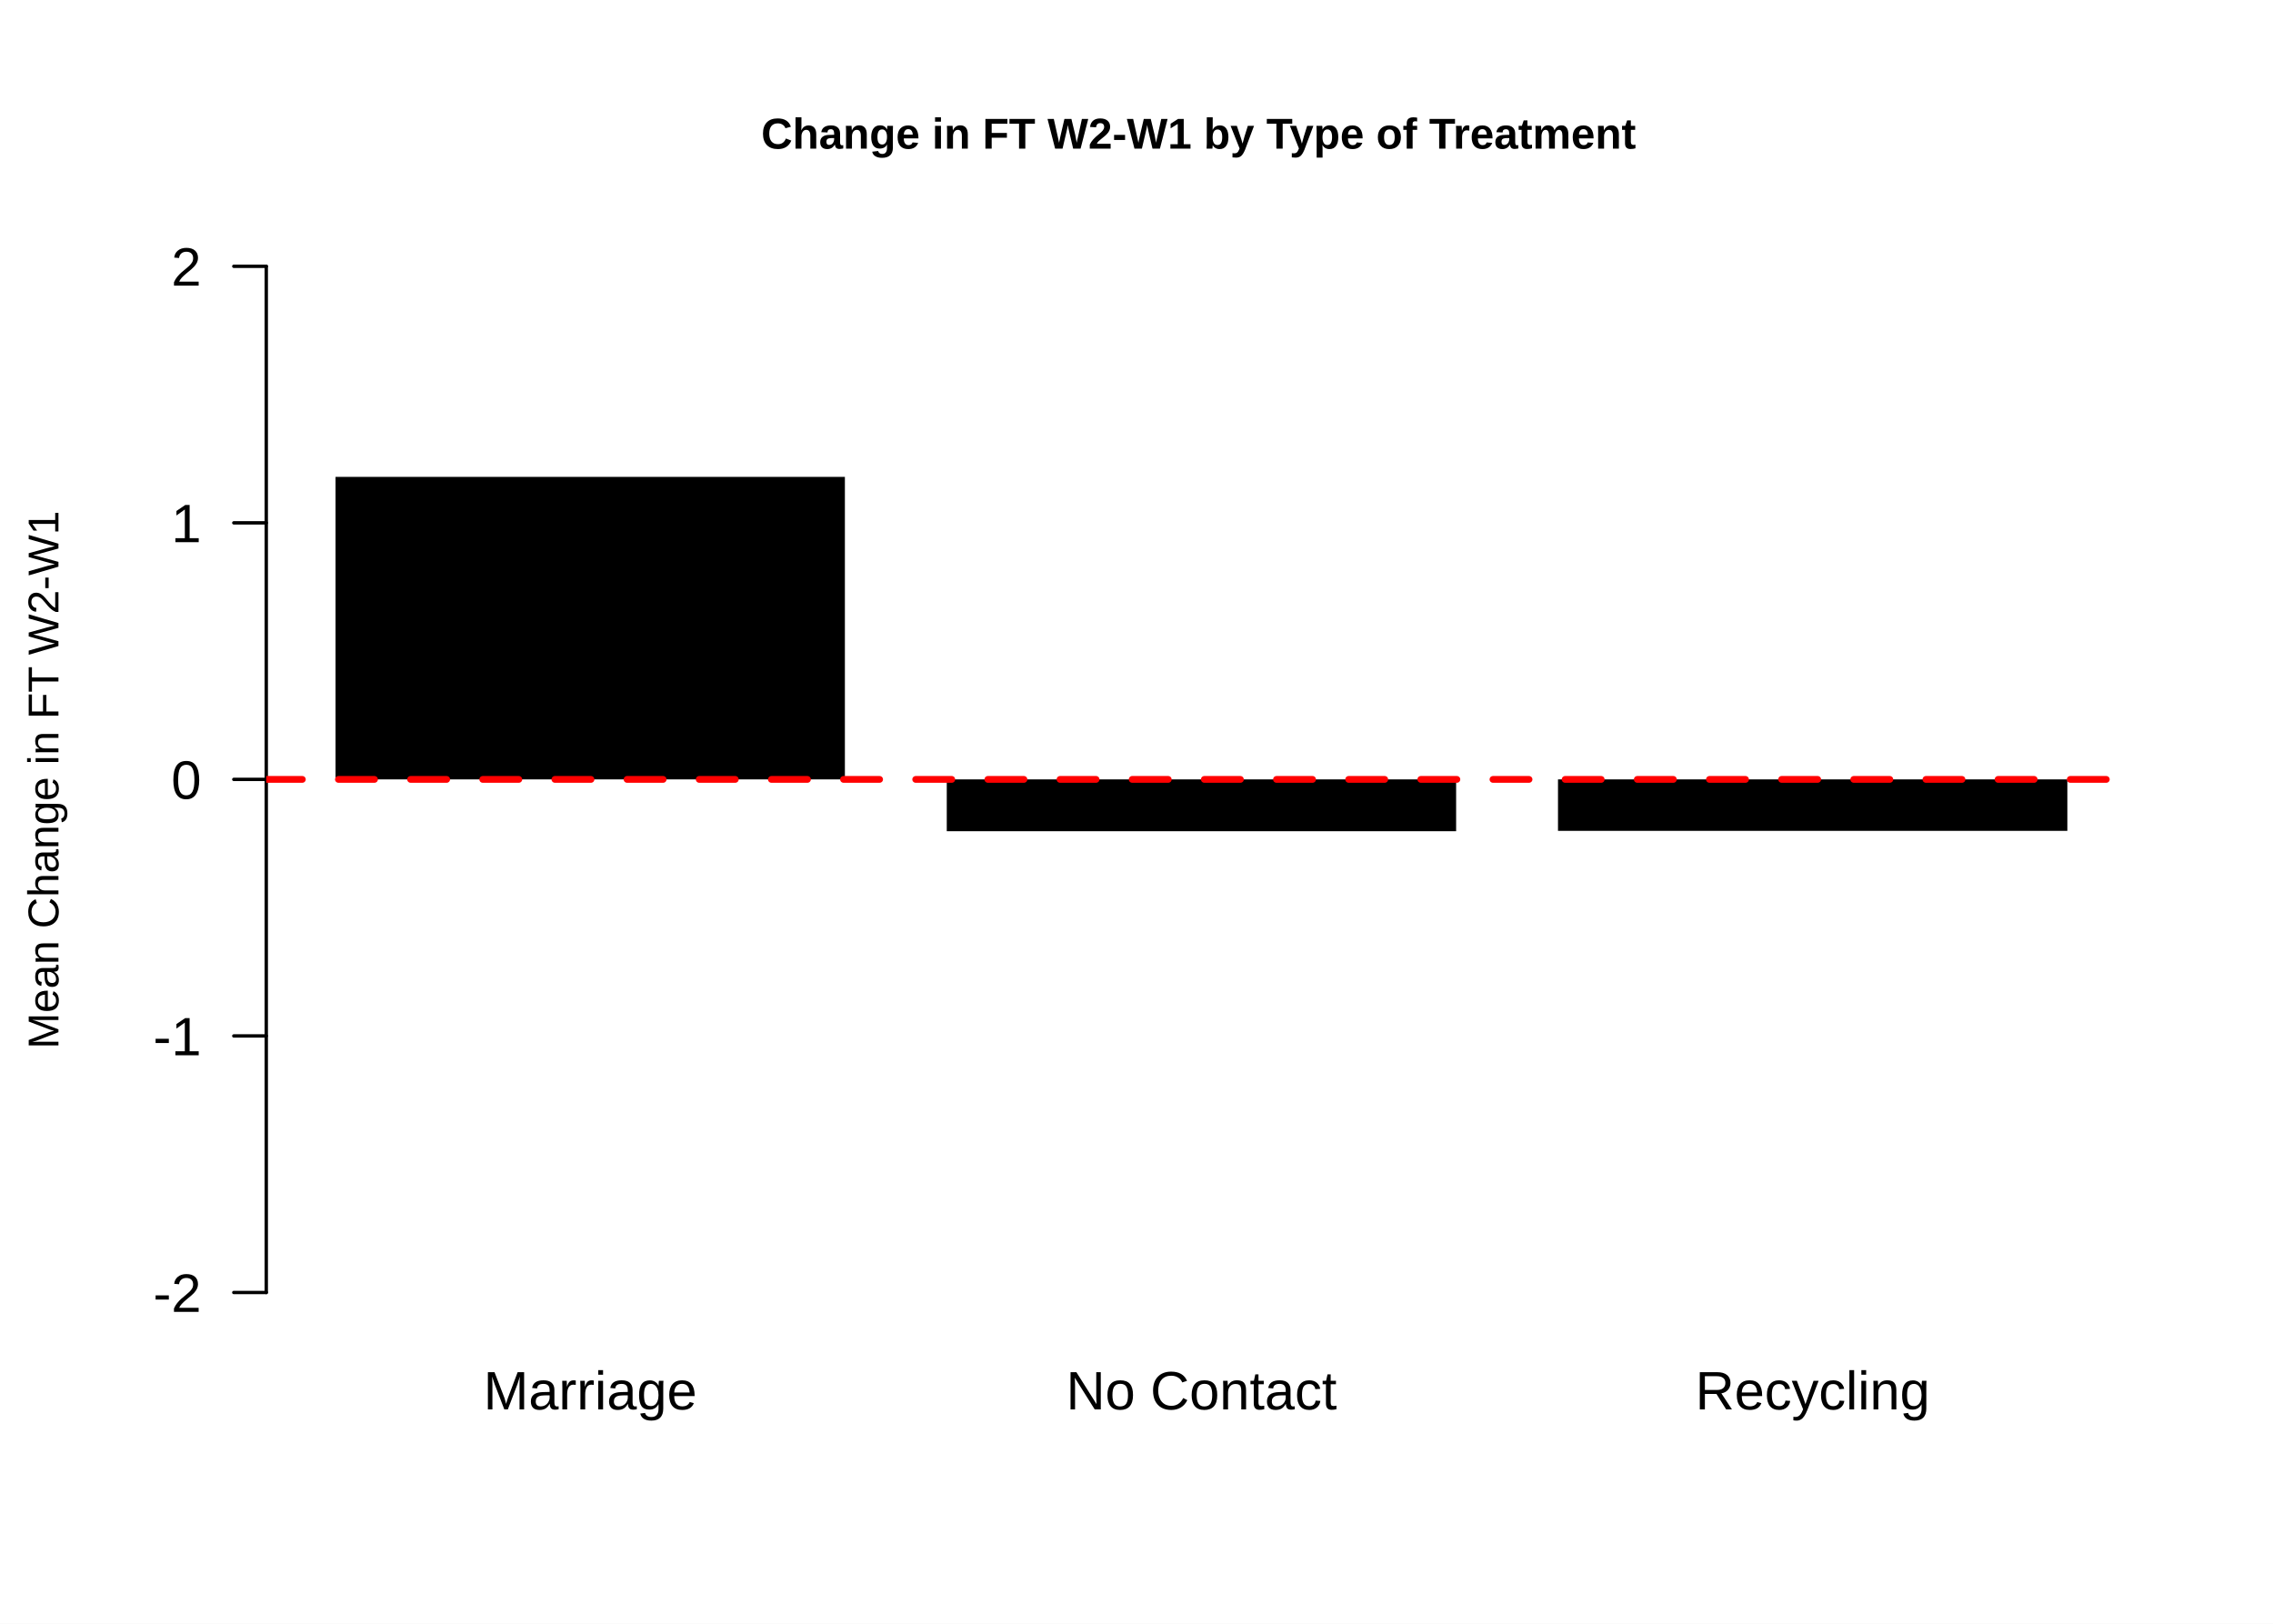
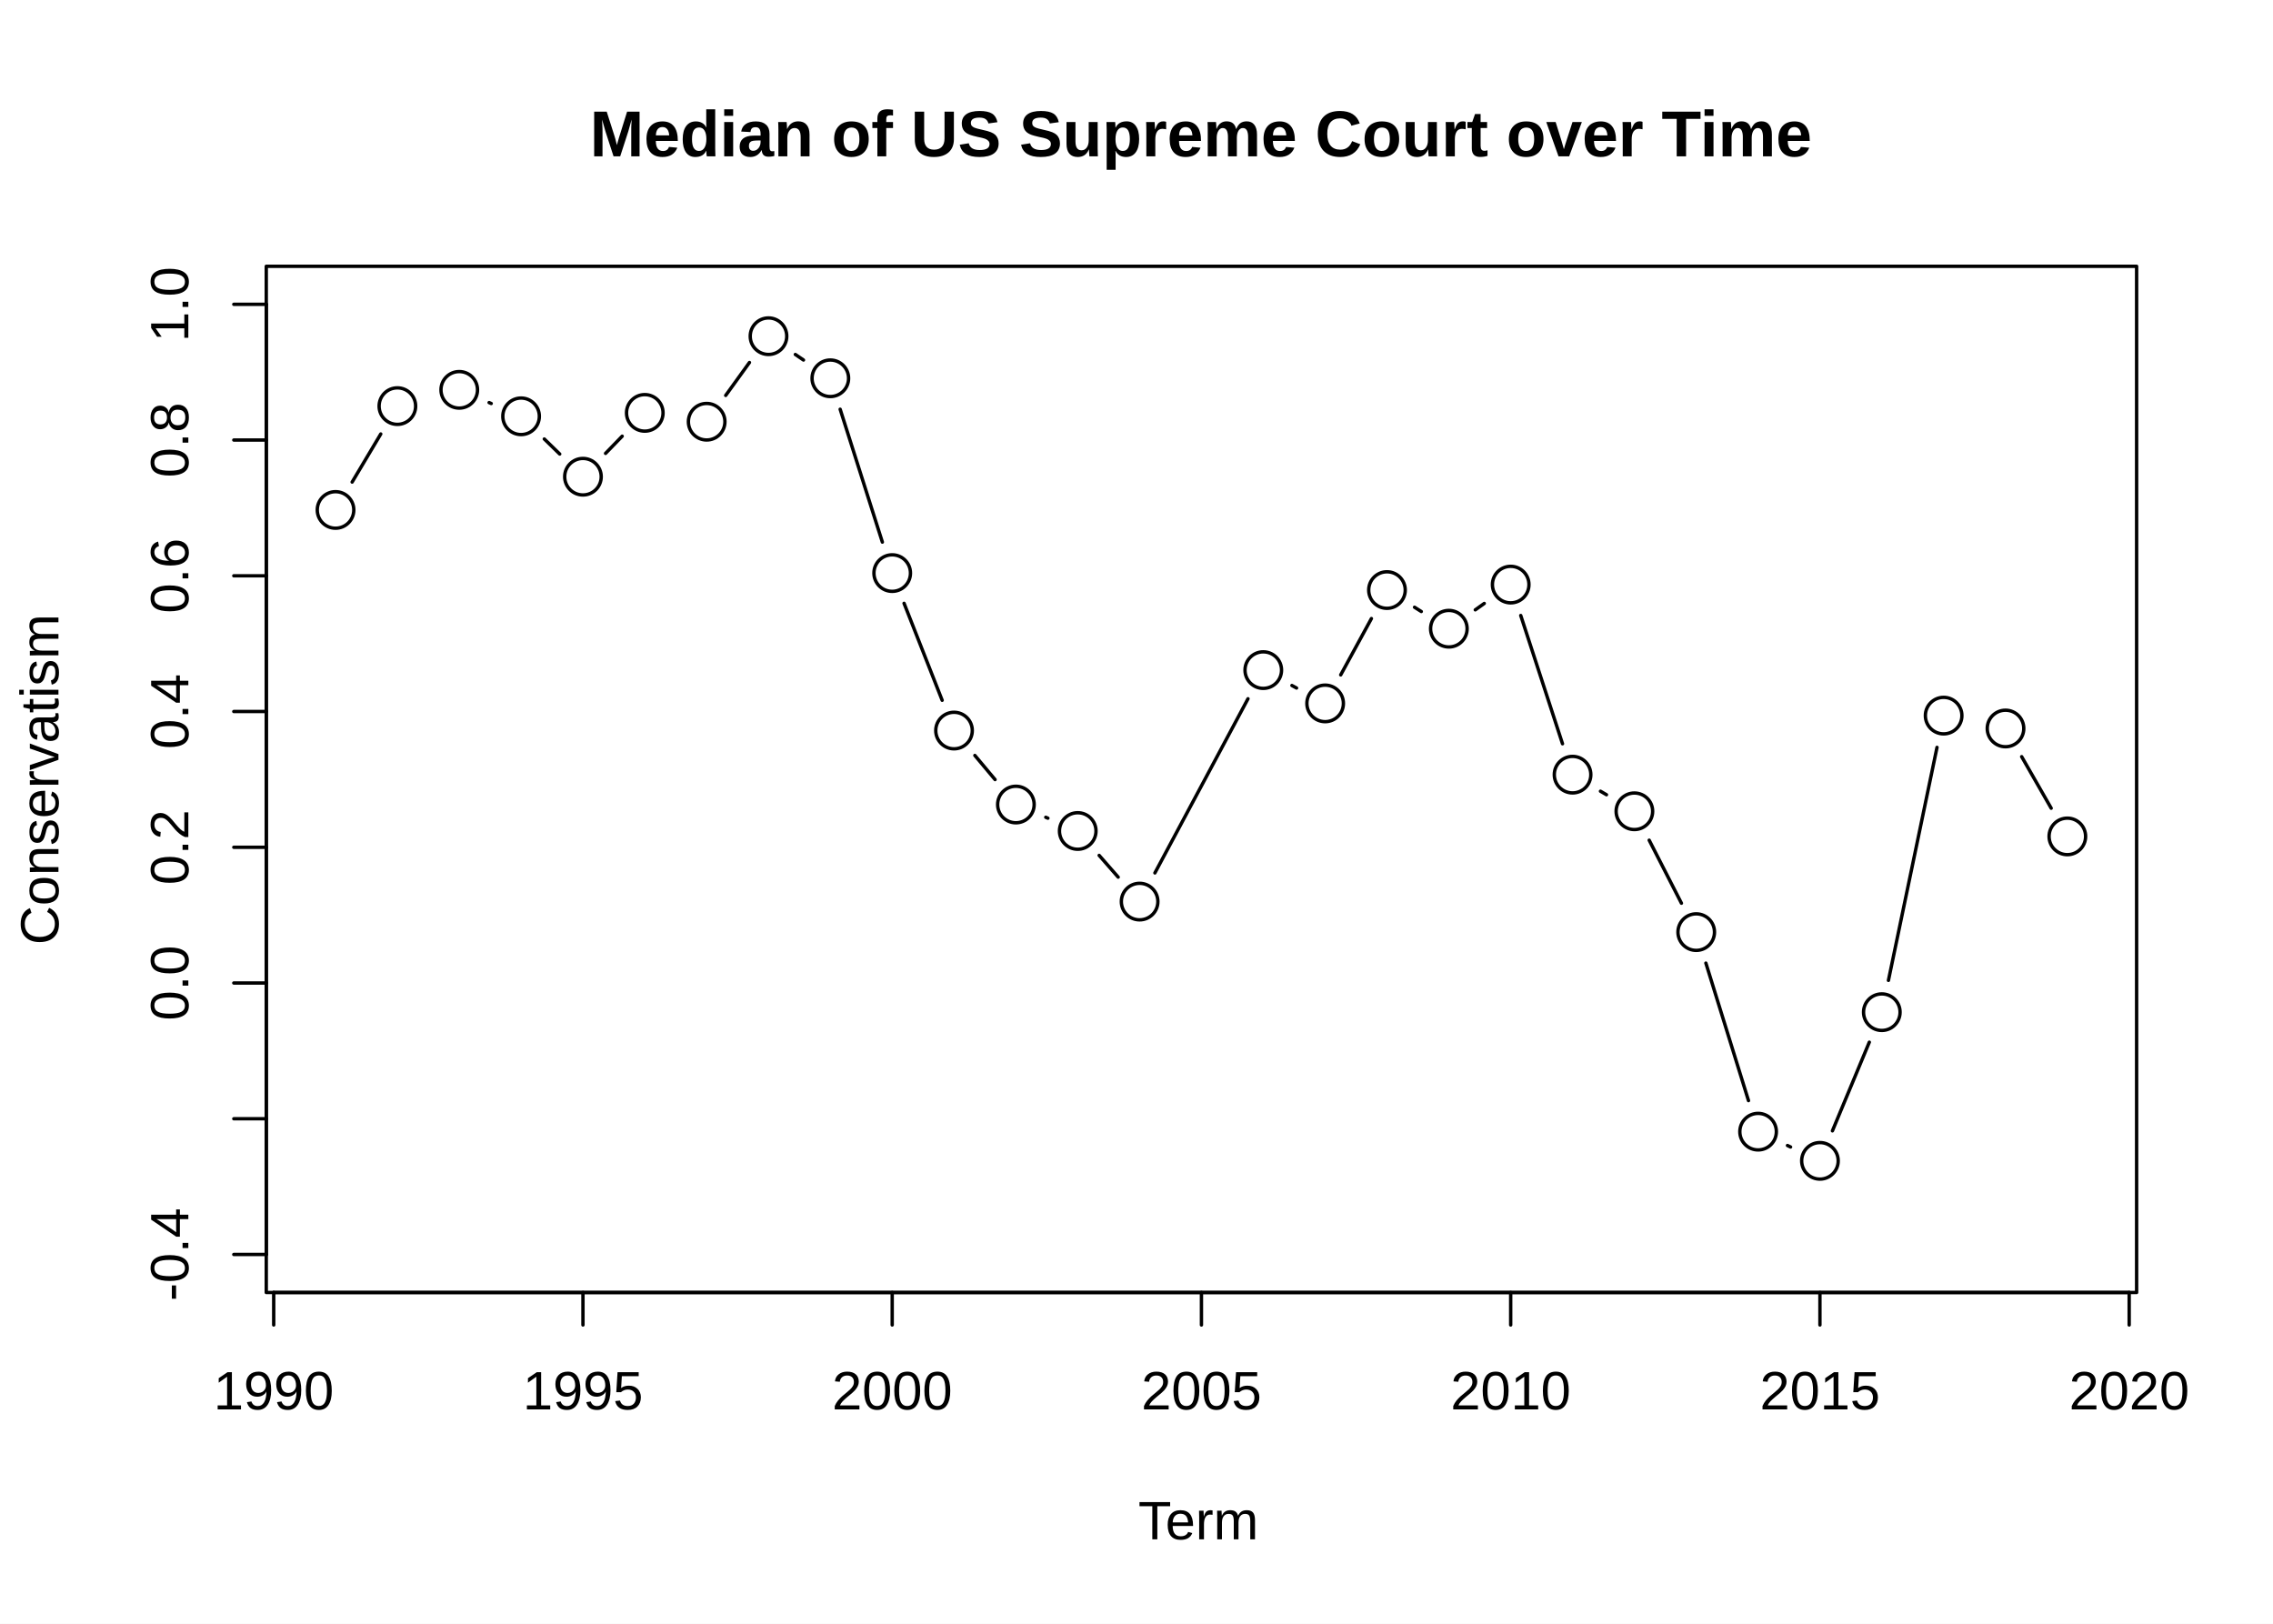
<svg xmlns="http://www.w3.org/2000/svg" viewBox="0 0 504.00 360.00">
  <defs>
    <style type="text/css">
    line, polyline, polygon, path, rect, circle {
      fill: none;
      stroke: #000000;
      stroke-linecap: round;
      stroke-linejoin: round;
      stroke-miterlimit: 10.00;
    }
  </style>
  </defs>
  <rect width="100%" height="100%" style="stroke: none; fill: #FFFFFF;" />
-   <rect x="74.40" y="105.73" width="112.94" height="67.07" style="stroke-width: 0.75; stroke: none; fill: #000000;" />
-   <rect x="209.93" y="172.80" width="112.94" height="11.49" style="stroke-width: 0.75; stroke: none; fill: #000000;" />
-   <rect x="345.46" y="172.80" width="112.94" height="11.41" style="stroke-width: 0.75; stroke: none; fill: #000000;" />
-   <text x="107.20" y="312.48" style="font-size: 12.00px; font-family: Arial;" textLength="47.35px" lengthAdjust="spacingAndGlyphs">Marriage</text>
-   <text x="236.39" y="312.48" style="font-size: 12.00px; font-family: Arial;" textLength="60.03px" lengthAdjust="spacingAndGlyphs">No Contact</text>
-   <text x="375.92" y="312.48" style="font-size: 12.00px; font-family: Arial;" textLength="52.02px" lengthAdjust="spacingAndGlyphs">Recycling</text>
-   <text x="168.79" y="32.96" style="font-size: 9.60px; font-weight: bold; font-family: Arial;" textLength="195.21px" lengthAdjust="spacingAndGlyphs">Change in FT W2-W1 by Type of Treatment</text>
-   <text transform="translate(12.96,232.55) rotate(-90)" style="font-size: 9.60px; font-family: Arial;" textLength="119.51px" lengthAdjust="spacingAndGlyphs">Mean Change in FT W2-W1</text>
-   <line x1="59.04" y1="286.56" x2="59.04" y2="59.04" style="stroke-width: 0.75;" />
-   <line x1="59.04" y1="286.56" x2="51.84" y2="286.56" style="stroke-width: 0.75;" />
-   <line x1="59.04" y1="229.68" x2="51.84" y2="229.68" style="stroke-width: 0.75;" />
-   <line x1="59.04" y1="172.80" x2="51.84" y2="172.80" style="stroke-width: 0.75;" />
-   <line x1="59.04" y1="115.92" x2="51.84" y2="115.92" style="stroke-width: 0.75;" />
-   <line x1="59.04" y1="59.04" x2="51.84" y2="59.04" style="stroke-width: 0.75;" />
-   <text x="33.97" y="290.85" style="font-size: 12.00px; font-family: Arial;" textLength="10.67px" lengthAdjust="spacingAndGlyphs">-2</text>
-   <text x="33.97" y="233.97" style="font-size: 12.00px; font-family: Arial;" textLength="10.67px" lengthAdjust="spacingAndGlyphs">-1</text>
-   <text x="37.97" y="177.09" style="font-size: 12.00px; font-family: Arial;" textLength="6.67px" lengthAdjust="spacingAndGlyphs">0</text>
-   <text x="37.97" y="120.21" style="font-size: 12.00px; font-family: Arial;" textLength="6.67px" lengthAdjust="spacingAndGlyphs">1</text>
-   <text x="37.97" y="63.33" style="font-size: 12.00px; font-family: Arial;" textLength="6.67px" lengthAdjust="spacingAndGlyphs">2</text>
  <defs>
    <clipPath id="cpNTkuMDR8NDczLjc2fDI4Ni41Nnw1OS4wNA==">
      <rect x="59.04" y="59.04" width="414.72" height="227.52" />
    </clipPath>
  </defs>
-   <line x1="59.04" y1="172.80" x2="473.76" y2="172.80" style="stroke-width: 1.50; stroke: #FF0000; stroke-dasharray: 8.00,8.00;" clip-path="url(#cpNTkuMDR8NDczLjc2fDI4Ni41Nnw1OS4wNA==)" />
+   <line x1="78.08" y1="106.88" x2="84.43" y2="96.22" style="stroke-width: 0.75;" clip-path="url(#cpNTkuMDR8NDczLjc2fDI4Ni41Nnw1OS4wNA==)" />
+   <line x1="108.45" y1="89.26" x2="108.92" y2="89.46" style="stroke-width: 0.75;" clip-path="url(#cpNTkuMDR8NDczLjc2fDI4Ni41Nnw1OS4wNA==)" />
+   <line x1="120.69" y1="97.33" x2="124.11" y2="100.66" style="stroke-width: 0.75;" clip-path="url(#cpNTkuMDR8NDczLjc2fDI4Ni41Nnw1OS4wNA==)" />
+   <line x1="134.27" y1="100.52" x2="137.96" y2="96.71" style="stroke-width: 0.75;" clip-path="url(#cpNTkuMDR8NDczLjc2fDI4Ni41Nnw1OS4wNA==)" />
+   <line x1="160.91" y1="87.67" x2="166.18" y2="80.37" style="stroke-width: 0.75;" clip-path="url(#cpNTkuMDR8NDczLjc2fDI4Ni41Nnw1OS4wNA==)" />
+   <line x1="176.35" y1="78.59" x2="178.16" y2="79.82" style="stroke-width: 0.75;" clip-path="url(#cpNTkuMDR8NDczLjc2fDI4Ni41Nnw1OS4wNA==)" />
+   <line x1="186.29" y1="90.73" x2="195.65" y2="120.19" style="stroke-width: 0.75;" clip-path="url(#cpNTkuMDR8NDczLjc2fDI4Ni41Nnw1OS4wNA==)" />
+   <line x1="200.46" y1="133.76" x2="208.91" y2="155.26" style="stroke-width: 0.75;" clip-path="url(#cpNTkuMDR8NDczLjc2fDI4Ni41Nnw1OS4wNA==)" />
+   <line x1="216.16" y1="167.49" x2="220.64" y2="172.84" style="stroke-width: 0.75;" clip-path="url(#cpNTkuMDR8NDczLjc2fDI4Ni41Nnw1OS4wNA==)" />
+   <line x1="231.88" y1="181.20" x2="232.35" y2="181.40" style="stroke-width: 0.75;" clip-path="url(#cpNTkuMDR8NDczLjc2fDI4Ni41Nnw1OS4wNA==)" />
+   <line x1="243.72" y1="189.65" x2="247.94" y2="194.47" style="stroke-width: 0.75;" clip-path="url(#cpNTkuMDR8NDczLjc2fDI4Ni41Nnw1OS4wNA==)" />
+   <line x1="256.08" y1="193.54" x2="276.72" y2="154.92" style="stroke-width: 0.75;" clip-path="url(#cpNTkuMDR8NDczLjc2fDI4Ni41Nnw1OS4wNA==)" />
+   <line x1="286.46" y1="151.98" x2="287.49" y2="152.54" style="stroke-width: 0.75;" clip-path="url(#cpNTkuMDR8NDczLjc2fDI4Ni41Nnw1OS4wNA==)" />
+   <line x1="297.28" y1="149.63" x2="304.09" y2="137.14" style="stroke-width: 0.75;" clip-path="url(#cpNTkuMDR8NDczLjc2fDI4Ni41Nnw1OS4wNA==)" />
+   <line x1="313.65" y1="134.63" x2="315.15" y2="135.58" style="stroke-width: 0.75;" clip-path="url(#cpNTkuMDR8NDczLjc2fDI4Ni41Nnw1OS4wNA==)" />
+   <line x1="327.12" y1="135.21" x2="329.11" y2="133.79" style="stroke-width: 0.75;" clip-path="url(#cpNTkuMDR8NDczLjc2fDI4Ni41Nnw1OS4wNA==)" />
+   <line x1="337.20" y1="136.46" x2="346.46" y2="164.90" style="stroke-width: 0.75;" clip-path="url(#cpNTkuMDR8NDczLjc2fDI4Ni41Nnw1OS4wNA==)" />
+   <line x1="354.88" y1="175.42" x2="356.21" y2="176.20" style="stroke-width: 0.75;" clip-path="url(#cpNTkuMDR8NDczLjc2fDI4Ni41Nnw1OS4wNA==)" />
+   <line x1="365.68" y1="186.28" x2="372.83" y2="200.25" style="stroke-width: 0.75;" clip-path="url(#cpNTkuMDR8NDczLjc2fDI4Ni41Nnw1OS4wNA==)" />
+   <line x1="378.25" y1="213.53" x2="387.70" y2="244.02" style="stroke-width: 0.75;" clip-path="url(#cpNTkuMDR8NDczLjc2fDI4Ni41Nnw1OS4wNA==)" />
+   <line x1="396.34" y1="253.97" x2="397.03" y2="254.30" style="stroke-width: 0.75;" clip-path="url(#cpNTkuMDR8NDczLjc2fDI4Ni41Nnw1OS4wNA==)" />
+   <line x1="406.31" y1="250.72" x2="414.49" y2="231.06" style="stroke-width: 0.75;" clip-path="url(#cpNTkuMDR8NDczLjc2fDI4Ni41Nnw1OS4wNA==)" />
+   <line x1="418.73" y1="217.36" x2="429.50" y2="165.70" style="stroke-width: 0.75;" clip-path="url(#cpNTkuMDR8NDczLjc2fDI4Ni41Nnw1OS4wNA==)" />
+   <line x1="448.27" y1="167.76" x2="454.82" y2="179.19" style="stroke-width: 0.75;" clip-path="url(#cpNTkuMDR8NDczLjc2fDI4Ni41Nnw1OS4wNA==)" />
+   <circle cx="74.40" cy="113.06" r="4.05" style="stroke-width: 0.75;" clip-path="url(#cpNTkuMDR8NDczLjc2fDI4Ni41Nnw1OS4wNA==)" />
+   <circle cx="88.11" cy="90.04" r="4.05" style="stroke-width: 0.75;" clip-path="url(#cpNTkuMDR8NDczLjc2fDI4Ni41Nnw1OS4wNA==)" />
+   <circle cx="101.83" cy="86.43" r="4.05" style="stroke-width: 0.75;" clip-path="url(#cpNTkuMDR8NDczLjc2fDI4Ni41Nnw1OS4wNA==)" />
+   <circle cx="115.54" cy="92.30" r="4.05" style="stroke-width: 0.75;" clip-path="url(#cpNTkuMDR8NDczLjc2fDI4Ni41Nnw1OS4wNA==)" />
+   <circle cx="129.26" cy="105.69" r="4.05" style="stroke-width: 0.75;" clip-path="url(#cpNTkuMDR8NDczLjc2fDI4Ni41Nnw1OS4wNA==)" />
+   <circle cx="142.97" cy="91.54" r="4.05" style="stroke-width: 0.75;" clip-path="url(#cpNTkuMDR8NDczLjc2fDI4Ni41Nnw1OS4wNA==)" />
+   <circle cx="156.69" cy="93.50" r="4.05" style="stroke-width: 0.75;" clip-path="url(#cpNTkuMDR8NDczLjc2fDI4Ni41Nnw1OS4wNA==)" />
+   <circle cx="170.40" cy="74.54" r="4.05" style="stroke-width: 0.75;" clip-path="url(#cpNTkuMDR8NDczLjc2fDI4Ni41Nnw1OS4wNA==)" />
+   <circle cx="184.11" cy="83.87" r="4.05" style="stroke-width: 0.75;" clip-path="url(#cpNTkuMDR8NDczLjc2fDI4Ni41Nnw1OS4wNA==)" />
+   <circle cx="197.83" cy="127.06" r="4.05" style="stroke-width: 0.75;" clip-path="url(#cpNTkuMDR8NDczLjc2fDI4Ni41Nnw1OS4wNA==)" />
+   <circle cx="211.54" cy="161.97" r="4.05" style="stroke-width: 0.75;" clip-path="url(#cpNTkuMDR8NDczLjc2fDI4Ni41Nnw1OS4wNA==)" />
+   <circle cx="225.26" cy="178.37" r="4.05" style="stroke-width: 0.75;" clip-path="url(#cpNTkuMDR8NDczLjc2fDI4Ni41Nnw1OS4wNA==)" />
+   <circle cx="238.97" cy="184.24" r="4.05" style="stroke-width: 0.75;" clip-path="url(#cpNTkuMDR8NDczLjc2fDI4Ni41Nnw1OS4wNA==)" />
+   <circle cx="252.69" cy="199.89" r="4.05" style="stroke-width: 0.75;" clip-path="url(#cpNTkuMDR8NDczLjc2fDI4Ni41Nnw1OS4wNA==)" />
+   <circle cx="280.11" cy="148.57" r="4.05" style="stroke-width: 0.75;" clip-path="url(#cpNTkuMDR8NDczLjc2fDI4Ni41Nnw1OS4wNA==)" />
+   <circle cx="293.83" cy="155.95" r="4.05" style="stroke-width: 0.75;" clip-path="url(#cpNTkuMDR8NDczLjc2fDI4Ni41Nnw1OS4wNA==)" />
+   <circle cx="307.54" cy="130.82" r="4.05" style="stroke-width: 0.75;" clip-path="url(#cpNTkuMDR8NDczLjc2fDI4Ni41Nnw1OS4wNA==)" />
+   <circle cx="321.26" cy="139.39" r="4.05" style="stroke-width: 0.75;" clip-path="url(#cpNTkuMDR8NDczLjc2fDI4Ni41Nnw1OS4wNA==)" />
+   <circle cx="334.97" cy="129.61" r="4.05" style="stroke-width: 0.75;" clip-path="url(#cpNTkuMDR8NDczLjc2fDI4Ni41Nnw1OS4wNA==)" />
+   <circle cx="348.69" cy="171.75" r="4.05" style="stroke-width: 0.75;" clip-path="url(#cpNTkuMDR8NDczLjc2fDI4Ni41Nnw1OS4wNA==)" />
+   <circle cx="362.40" cy="179.87" r="4.05" style="stroke-width: 0.75;" clip-path="url(#cpNTkuMDR8NDczLjc2fDI4Ni41Nnw1OS4wNA==)" />
+   <circle cx="376.11" cy="206.66" r="4.05" style="stroke-width: 0.75;" clip-path="url(#cpNTkuMDR8NDczLjc2fDI4Ni41Nnw1OS4wNA==)" />
+   <circle cx="389.83" cy="250.90" r="4.05" style="stroke-width: 0.75;" clip-path="url(#cpNTkuMDR8NDczLjc2fDI4Ni41Nnw1OS4wNA==)" />
+   <circle cx="403.54" cy="257.37" r="4.05" style="stroke-width: 0.75;" clip-path="url(#cpNTkuMDR8NDczLjc2fDI4Ni41Nnw1OS4wNA==)" />
+   <circle cx="417.26" cy="224.41" r="4.05" style="stroke-width: 0.75;" clip-path="url(#cpNTkuMDR8NDczLjc2fDI4Ni41Nnw1OS4wNA==)" />
+   <circle cx="430.97" cy="158.66" r="4.05" style="stroke-width: 0.75;" clip-path="url(#cpNTkuMDR8NDczLjc2fDI4Ni41Nnw1OS4wNA==)" />
+   <circle cx="444.69" cy="161.51" r="4.05" style="stroke-width: 0.75;" clip-path="url(#cpNTkuMDR8NDczLjc2fDI4Ni41Nnw1OS4wNA==)" />
+   <circle cx="458.40" cy="185.44" r="4.05" style="stroke-width: 0.75;" clip-path="url(#cpNTkuMDR8NDczLjc2fDI4Ni41Nnw1OS4wNA==)" />
+   <defs>
+     <clipPath id="cpMC4wMHw1MDQuMDB8MzYwLjAwfDAuMDA=">
+       <rect x="0.00" y="0.00" width="504.00" height="360.00" />
+     </clipPath>
+   </defs>
+   <line x1="60.69" y1="286.56" x2="472.11" y2="286.56" style="stroke-width: 0.75;" clip-path="url(#cpMC4wMHw1MDQuMDB8MzYwLjAwfDAuMDA=)" />
+   <line x1="60.69" y1="286.56" x2="60.69" y2="293.76" style="stroke-width: 0.75;" clip-path="url(#cpMC4wMHw1MDQuMDB8MzYwLjAwfDAuMDA=)" />
+   <line x1="129.26" y1="286.56" x2="129.26" y2="293.76" style="stroke-width: 0.75;" clip-path="url(#cpMC4wMHw1MDQuMDB8MzYwLjAwfDAuMDA=)" />
+   <line x1="197.83" y1="286.56" x2="197.83" y2="293.76" style="stroke-width: 0.75;" clip-path="url(#cpMC4wMHw1MDQuMDB8MzYwLjAwfDAuMDA=)" />
+   <line x1="266.40" y1="286.56" x2="266.40" y2="293.76" style="stroke-width: 0.75;" clip-path="url(#cpMC4wMHw1MDQuMDB8MzYwLjAwfDAuMDA=)" />
+   <line x1="334.97" y1="286.56" x2="334.97" y2="293.76" style="stroke-width: 0.75;" clip-path="url(#cpMC4wMHw1MDQuMDB8MzYwLjAwfDAuMDA=)" />
+   <line x1="403.54" y1="286.56" x2="403.54" y2="293.76" style="stroke-width: 0.75;" clip-path="url(#cpMC4wMHw1MDQuMDB8MzYwLjAwfDAuMDA=)" />
+   <line x1="472.11" y1="286.56" x2="472.11" y2="293.76" style="stroke-width: 0.75;" clip-path="url(#cpMC4wMHw1MDQuMDB8MzYwLjAwfDAuMDA=)" />
+   <g clip-path="url(#cpMC4wMHw1MDQuMDB8MzYwLjAwfDAuMDA=)">
+     <text x="47.34" y="312.48" style="font-size: 12.00px; font-family: Arial;" textLength="26.70px" lengthAdjust="spacingAndGlyphs">1990</text>
+   </g>
+   <g clip-path="url(#cpMC4wMHw1MDQuMDB8MzYwLjAwfDAuMDA=)">
+     <text x="115.91" y="312.48" style="font-size: 12.00px; font-family: Arial;" textLength="26.70px" lengthAdjust="spacingAndGlyphs">1995</text>
+   </g>
+   <g clip-path="url(#cpMC4wMHw1MDQuMDB8MzYwLjAwfDAuMDA=)">
+     <text x="184.48" y="312.48" style="font-size: 12.00px; font-family: Arial;" textLength="26.70px" lengthAdjust="spacingAndGlyphs">2000</text>
+   </g>
+   <g clip-path="url(#cpMC4wMHw1MDQuMDB8MzYwLjAwfDAuMDA=)">
+     <text x="253.05" y="312.48" style="font-size: 12.00px; font-family: Arial;" textLength="26.70px" lengthAdjust="spacingAndGlyphs">2005</text>
+   </g>
+   <g clip-path="url(#cpMC4wMHw1MDQuMDB8MzYwLjAwfDAuMDA=)">
+     <text x="321.62" y="312.48" style="font-size: 12.00px; font-family: Arial;" textLength="26.70px" lengthAdjust="spacingAndGlyphs">2010</text>
+   </g>
+   <g clip-path="url(#cpMC4wMHw1MDQuMDB8MzYwLjAwfDAuMDA=)">
+     <text x="390.20" y="312.48" style="font-size: 12.00px; font-family: Arial;" textLength="26.70px" lengthAdjust="spacingAndGlyphs">2015</text>
+   </g>
+   <g clip-path="url(#cpMC4wMHw1MDQuMDB8MzYwLjAwfDAuMDA=)">
+     <text x="458.77" y="312.48" style="font-size: 12.00px; font-family: Arial;" textLength="26.70px" lengthAdjust="spacingAndGlyphs">2020</text>
+   </g>
+   <line x1="59.04" y1="278.13" x2="59.04" y2="67.47" style="stroke-width: 0.75;" clip-path="url(#cpMC4wMHw1MDQuMDB8MzYwLjAwfDAuMDA=)" />
+   <line x1="59.04" y1="278.13" x2="51.84" y2="278.13" style="stroke-width: 0.75;" clip-path="url(#cpMC4wMHw1MDQuMDB8MzYwLjAwfDAuMDA=)" />
+   <line x1="59.04" y1="248.04" x2="51.84" y2="248.04" style="stroke-width: 0.75;" clip-path="url(#cpMC4wMHw1MDQuMDB8MzYwLjAwfDAuMDA=)" />
+   <line x1="59.04" y1="217.94" x2="51.84" y2="217.94" style="stroke-width: 0.75;" clip-path="url(#cpMC4wMHw1MDQuMDB8MzYwLjAwfDAuMDA=)" />
+   <line x1="59.04" y1="187.85" x2="51.84" y2="187.85" style="stroke-width: 0.75;" clip-path="url(#cpMC4wMHw1MDQuMDB8MzYwLjAwfDAuMDA=)" />
+   <line x1="59.04" y1="157.75" x2="51.84" y2="157.75" style="stroke-width: 0.75;" clip-path="url(#cpMC4wMHw1MDQuMDB8MzYwLjAwfDAuMDA=)" />
+   <line x1="59.04" y1="127.66" x2="51.84" y2="127.66" style="stroke-width: 0.75;" clip-path="url(#cpMC4wMHw1MDQuMDB8MzYwLjAwfDAuMDA=)" />
+   <line x1="59.04" y1="97.56" x2="51.84" y2="97.56" style="stroke-width: 0.75;" clip-path="url(#cpMC4wMHw1MDQuMDB8MzYwLjAwfDAuMDA=)" />
+   <line x1="59.04" y1="67.47" x2="51.84" y2="67.47" style="stroke-width: 0.75;" clip-path="url(#cpMC4wMHw1MDQuMDB8MzYwLjAwfDAuMDA=)" />
+   <g clip-path="url(#cpMC4wMHw1MDQuMDB8MzYwLjAwfDAuMDA=)">
+     <text transform="translate(41.76,288.47) rotate(-90)" style="font-size: 12.00px; font-family: Arial;" textLength="20.68px" lengthAdjust="spacingAndGlyphs">-0.4</text>
+   </g>
+   <g clip-path="url(#cpMC4wMHw1MDQuMDB8MzYwLjAwfDAuMDA=)">
+     <text transform="translate(41.76,226.28) rotate(-90)" style="font-size: 12.00px; font-family: Arial;" textLength="16.68px" lengthAdjust="spacingAndGlyphs">0.0</text>
+   </g>
+   <g clip-path="url(#cpMC4wMHw1MDQuMDB8MzYwLjAwfDAuMDA=)">
+     <text transform="translate(41.76,196.19) rotate(-90)" style="font-size: 12.00px; font-family: Arial;" textLength="16.68px" lengthAdjust="spacingAndGlyphs">0.2</text>
+   </g>
+   <g clip-path="url(#cpMC4wMHw1MDQuMDB8MzYwLjAwfDAuMDA=)">
+     <text transform="translate(41.76,166.09) rotate(-90)" style="font-size: 12.00px; font-family: Arial;" textLength="16.68px" lengthAdjust="spacingAndGlyphs">0.4</text>
+   </g>
+   <g clip-path="url(#cpMC4wMHw1MDQuMDB8MzYwLjAwfDAuMDA=)">
+     <text transform="translate(41.76,136.00) rotate(-90)" style="font-size: 12.00px; font-family: Arial;" textLength="16.68px" lengthAdjust="spacingAndGlyphs">0.6</text>
+   </g>
+   <g clip-path="url(#cpMC4wMHw1MDQuMDB8MzYwLjAwfDAuMDA=)">
+     <text transform="translate(41.76,105.90) rotate(-90)" style="font-size: 12.00px; font-family: Arial;" textLength="16.68px" lengthAdjust="spacingAndGlyphs">0.8</text>
+   </g>
+   <g clip-path="url(#cpMC4wMHw1MDQuMDB8MzYwLjAwfDAuMDA=)">
+     <text transform="translate(41.76,75.81) rotate(-90)" style="font-size: 12.00px; font-family: Arial;" textLength="16.68px" lengthAdjust="spacingAndGlyphs">1.0</text>
+   </g>
+   <polyline points="59.04,286.56 473.76,286.56 473.76,59.04 59.04,59.04 59.04,286.56 " style="stroke-width: 0.75;" clip-path="url(#cpMC4wMHw1MDQuMDB8MzYwLjAwfDAuMDA=)" />
+   <g clip-path="url(#cpMC4wMHw1MDQuMDB8MzYwLjAwfDAuMDA=)">
+     <text x="130.78" y="34.67" style="font-size: 14.40px; font-weight: bold; font-family: Arial;" textLength="271.24px" lengthAdjust="spacingAndGlyphs">Median of US Supreme Court over Time</text>
+   </g>
+   <g clip-path="url(#cpMC4wMHw1MDQuMDB8MzYwLjAwfDAuMDA=)">
+     <text x="252.40" y="341.28" style="font-size: 12.00px; font-family: Arial;" textLength="28.00px" lengthAdjust="spacingAndGlyphs">Term</text>
+   </g>
+   <g clip-path="url(#cpMC4wMHw1MDQuMDB8MzYwLjAwfDAuMDA=)">
+     <text transform="translate(12.96,209.48) rotate(-90)" style="font-size: 12.00px; font-family: Arial;" textLength="73.35px" lengthAdjust="spacingAndGlyphs">Conservatism</text>
+   </g>
</svg>
